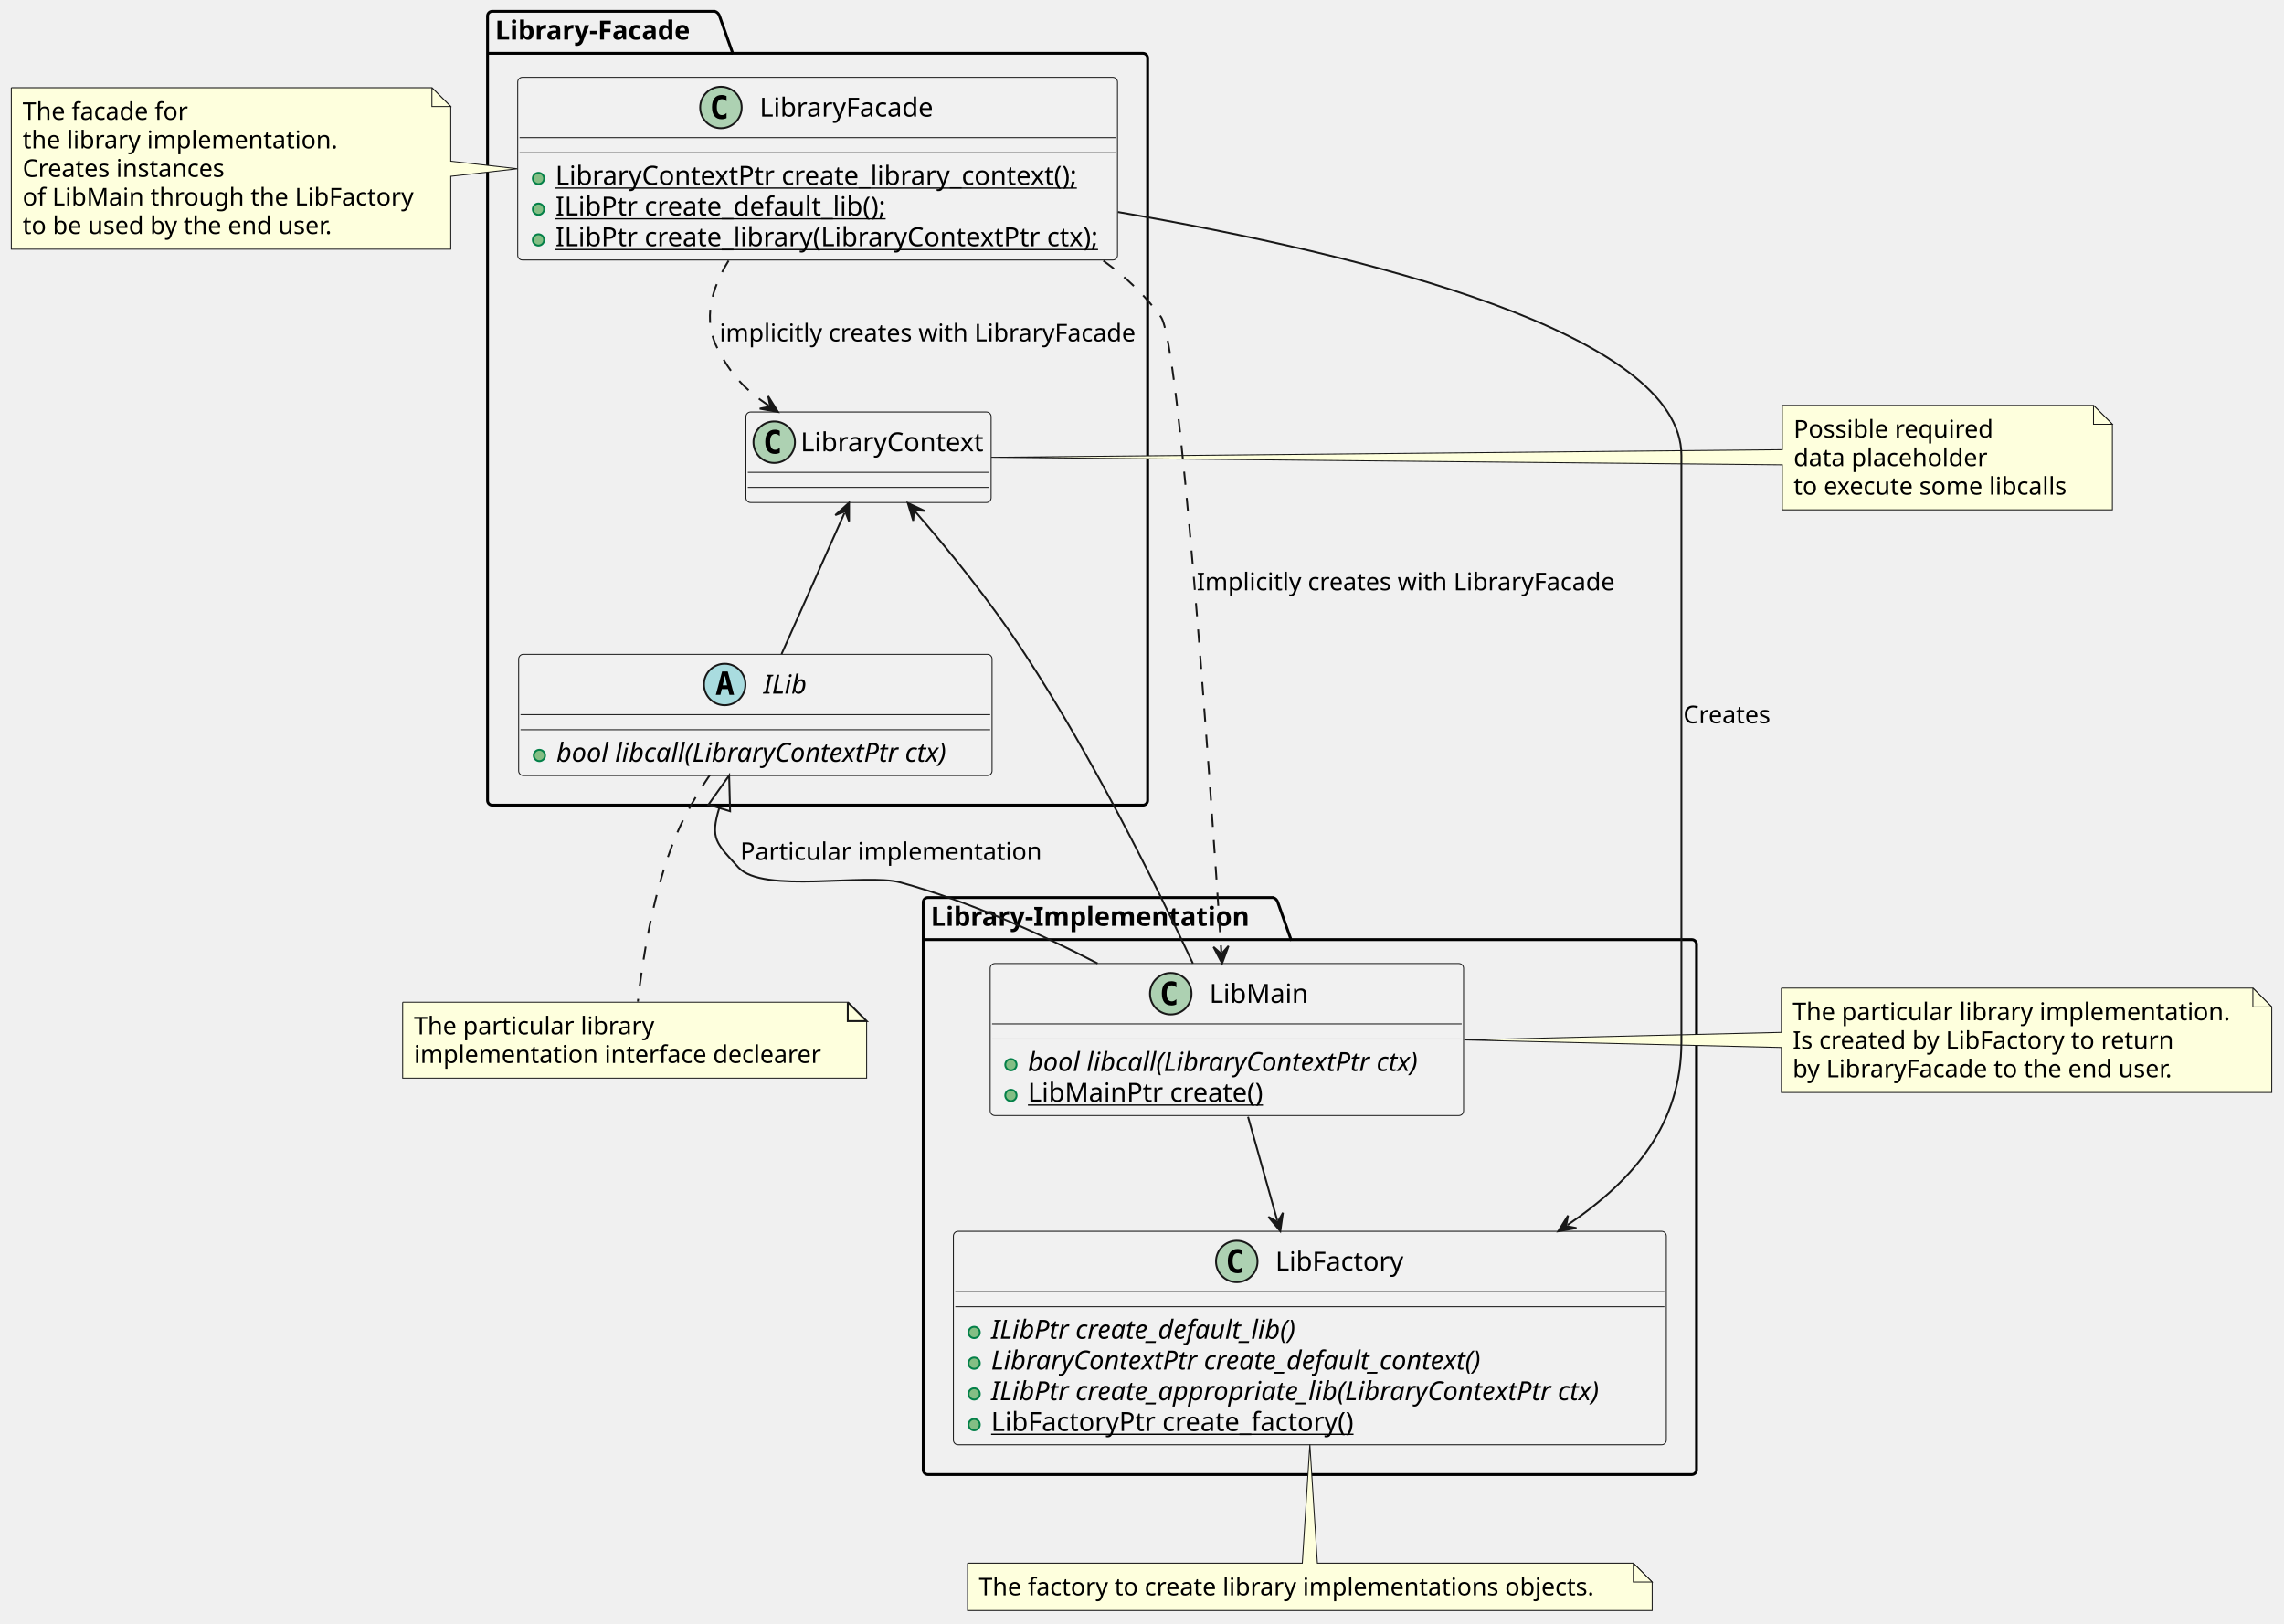
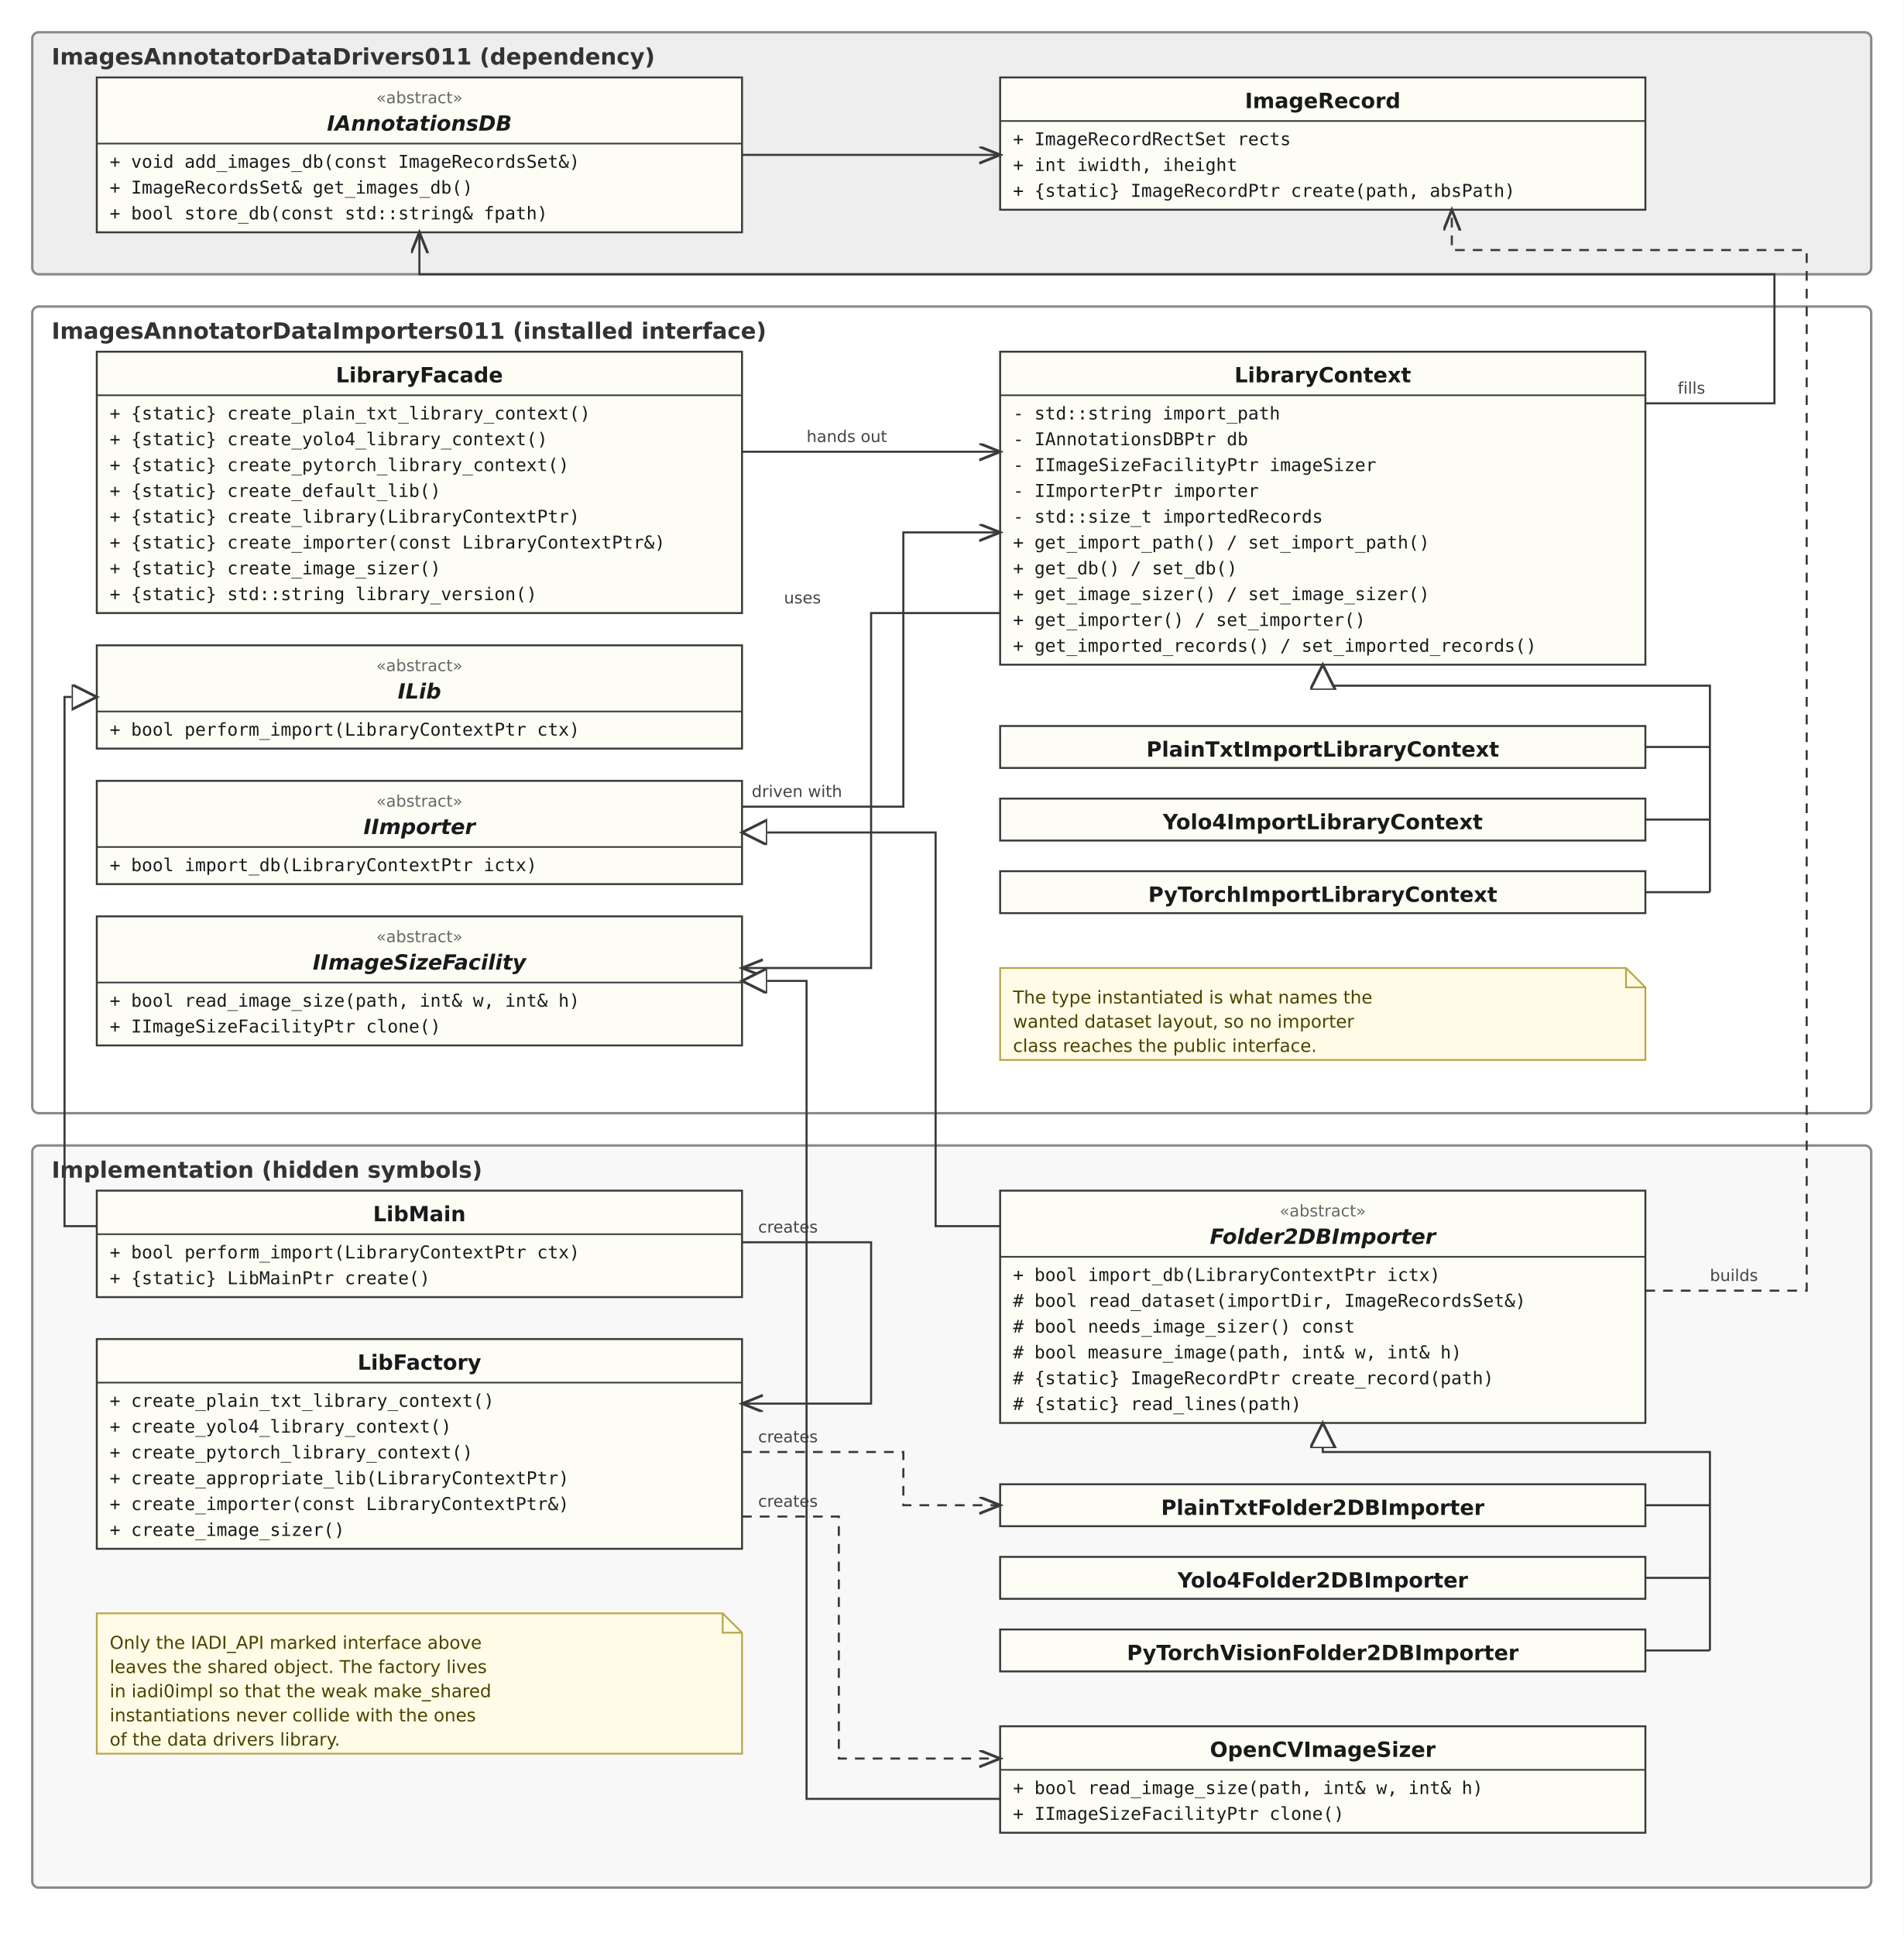
- <svg xmlns="http://www.w3.org/2000/svg" contentStyleType="text/css" height="861px" preserveAspectRatio="none" style="width:1211px;height:861px;background:#FFFFFF;" version="1.1" viewBox="0 0 1211 861" width="1211px" zoomAndPan="magnify">
-   <defs />
-   <g>
-     <g id="cluster_Library-Facade">
-       <path d="M261,6 L379,6 A3.75,3.75 0 0 1 381.5,8.5 L388.5,28.297 L606,28.297 A2.5,2.5 0 0 1 608.5,30.797 L608.5,424.5 A2.5,2.5 0 0 1 606,427 L261,427 A2.5,2.5 0 0 1 258.5,424.5 L258.5,8.5 A2.5,2.5 0 0 1 261,6 " fill="none" style="stroke:#000000;stroke-width:1.5;" />
-       <line style="stroke:#000000;stroke-width:1.5;" x1="258.5" x2="388.5" y1="28.297" y2="28.297" />
-       <text fill="#000000" font-family="sans-serif" font-size="14" font-weight="bold" lengthAdjust="spacing" textLength="117" x="262.5" y="20.995">Library-Facade</text>
-     </g>
-     <g id="cluster_Library-Implementation">
-       <path d="M492,476 L675,476 A3.75,3.75 0 0 1 677.5,478.5 L684.5,498.297 L897,498.297 A2.5,2.5 0 0 1 899.5,500.797 L899.5,779.5 A2.5,2.5 0 0 1 897,782 L492,782 A2.5,2.5 0 0 1 489.5,779.5 L489.5,478.5 A2.5,2.5 0 0 1 492,476 " fill="none" style="stroke:#000000;stroke-width:1.5;" />
-       <line style="stroke:#000000;stroke-width:1.5;" x1="489.5" x2="684.5" y1="498.297" y2="498.297" />
-       <text fill="#000000" font-family="sans-serif" font-size="14" font-weight="bold" lengthAdjust="spacing" textLength="182" x="493.5" y="490.995">Library-Implementation</text>
-     </g>
-     <g id="elem_ILib">
-       <rect codeLine="3" fill="#F1F1F1" height="64.297" id="ILib" rx="2.5" ry="2.5" style="stroke:#181818;stroke-width:0.5;" width="251" x="275" y="347" />
-       <ellipse cx="384.25" cy="363" fill="#A9DCDF" rx="11" ry="11" style="stroke:#181818;stroke-width:1.0;" />
-       <path d="M384.359,358.344 L383.203,363.422 L385.531,363.422 L384.359,358.344 Z M382.875,356.109 L385.859,356.109 L389.219,368.5 L386.766,368.5 L386,365.438 L382.719,365.438 L381.969,368.5 L379.531,368.5 L382.875,356.109 Z " fill="#000000" />
-       <text fill="#000000" font-family="sans-serif" font-size="14" font-style="italic" lengthAdjust="spacing" textLength="24" x="404.75" y="367.847">ILib</text>
-       <line style="stroke:#181818;stroke-width:0.5;" x1="276" x2="525" y1="379" y2="379" />
-       <line style="stroke:#181818;stroke-width:0.5;" x1="276" x2="525" y1="387" y2="387" />
-       <ellipse cx="286" cy="400.648" fill="#84BE84" rx="3" ry="3" style="stroke:#038048;stroke-width:1.0;" />
-       <text fill="#000000" font-family="sans-serif" font-size="14" font-style="italic" lengthAdjust="spacing" textLength="225" x="295" y="403.995">bool libcall(LibraryContextPtr ctx)</text>
-     </g>
-     <g id="elem_LibraryContext">
-       <rect codeLine="7" fill="#F1F1F1" height="48" id="LibraryContext" rx="2.5" ry="2.5" style="stroke:#181818;stroke-width:0.5;" width="130" x="395.5" y="218.5" />
-       <ellipse cx="410.5" cy="234.5" fill="#ADD1B2" rx="11" ry="11" style="stroke:#181818;stroke-width:1.0;" />
-       <path d="M413.469,240.141 Q412.891,240.438 412.25,240.578 Q411.609,240.734 410.906,240.734 Q408.406,240.734 407.078,239.094 Q405.766,237.438 405.766,234.312 Q405.766,231.188 407.078,229.531 Q408.406,227.875 410.906,227.875 Q411.609,227.875 412.25,228.031 Q412.906,228.188 413.469,228.484 L413.469,231.203 Q412.844,230.625 412.25,230.359 Q411.656,230.078 411.031,230.078 Q409.688,230.078 409,231.156 Q408.312,232.219 408.312,234.312 Q408.312,236.406 409,237.484 Q409.688,238.547 411.031,238.547 Q411.656,238.547 412.25,238.281 Q412.844,238 413.469,237.422 L413.469,240.141 Z " fill="#000000" />
-       <text fill="#000000" font-family="sans-serif" font-size="14" lengthAdjust="spacing" textLength="98" x="424.5" y="239.347">LibraryContext</text>
-       <line style="stroke:#181818;stroke-width:0.5;" x1="396.5" x2="524.5" y1="250.5" y2="250.5" />
-       <line style="stroke:#181818;stroke-width:0.5;" x1="396.5" x2="524.5" y1="258.5" y2="258.5" />
-     </g>
-     <g id="elem_LibraryFacade">
-       <rect codeLine="10" fill="#F1F1F1" height="96.891" id="LibraryFacade" rx="2.5" ry="2.5" style="stroke:#181818;stroke-width:0.5;" width="318" x="274.5" y="41" />
-       <ellipse cx="382.25" cy="57" fill="#ADD1B2" rx="11" ry="11" style="stroke:#181818;stroke-width:1.0;" />
-       <path d="M385.219,62.641 Q384.641,62.938 384,63.078 Q383.359,63.234 382.656,63.234 Q380.156,63.234 378.828,61.594 Q377.516,59.938 377.516,56.812 Q377.516,53.688 378.828,52.031 Q380.156,50.375 382.656,50.375 Q383.359,50.375 384,50.531 Q384.656,50.688 385.219,50.984 L385.219,53.703 Q384.594,53.125 384,52.859 Q383.406,52.578 382.781,52.578 Q381.438,52.578 380.75,53.656 Q380.062,54.719 380.062,56.812 Q380.062,58.906 380.75,59.984 Q381.438,61.047 382.781,61.047 Q383.406,61.047 384,60.781 Q384.594,60.5 385.219,59.922 L385.219,62.641 Z " fill="#000000" />
-       <text fill="#000000" font-family="sans-serif" font-size="14" lengthAdjust="spacing" textLength="94" x="402.75" y="61.847">LibraryFacade</text>
-       <line style="stroke:#181818;stroke-width:0.5;" x1="275.5" x2="591.5" y1="73" y2="73" />
-       <line style="stroke:#181818;stroke-width:0.5;" x1="275.5" x2="591.5" y1="81" y2="81" />
-       <ellipse cx="285.5" cy="94.648" fill="#84BE84" rx="3" ry="3" style="stroke:#038048;stroke-width:1.0;" />
-       <text fill="#000000" font-family="sans-serif" font-size="14" lengthAdjust="spacing" text-decoration="underline" textLength="286" x="294.5" y="97.995">LibraryContextPtr create_library_context();</text>
-       <ellipse cx="285.5" cy="110.945" fill="#84BE84" rx="3" ry="3" style="stroke:#038048;stroke-width:1.0;" />
-       <text fill="#000000" font-family="sans-serif" font-size="14" lengthAdjust="spacing" text-decoration="underline" textLength="180" x="294.5" y="114.292">ILibPtr create_default_lib();</text>
-       <ellipse cx="285.5" cy="127.242" fill="#84BE84" rx="3" ry="3" style="stroke:#038048;stroke-width:1.0;" />
-       <text fill="#000000" font-family="sans-serif" font-size="14" lengthAdjust="spacing" text-decoration="underline" textLength="292" x="294.5" y="130.589">ILibPtr create_library(LibraryContextPtr ctx);</text>
-     </g>
-     <g id="elem_LibMain">
-       <rect codeLine="18" fill="#F1F1F1" height="80.594" id="LibMain" rx="2.5" ry="2.5" style="stroke:#181818;stroke-width:0.5;" width="251" x="525" y="511" />
-       <ellipse cx="620.75" cy="527" fill="#ADD1B2" rx="11" ry="11" style="stroke:#181818;stroke-width:1.0;" />
-       <path d="M623.719,532.641 Q623.141,532.938 622.5,533.078 Q621.859,533.234 621.156,533.234 Q618.656,533.234 617.328,531.594 Q616.016,529.938 616.016,526.812 Q616.016,523.688 617.328,522.031 Q618.656,520.375 621.156,520.375 Q621.859,520.375 622.5,520.531 Q623.156,520.688 623.719,520.984 L623.719,523.703 Q623.094,523.125 622.5,522.859 Q621.906,522.578 621.281,522.578 Q619.938,522.578 619.25,523.656 Q618.562,524.719 618.562,526.812 Q618.562,528.906 619.25,529.984 Q619.938,531.047 621.281,531.047 Q621.906,531.047 622.5,530.781 Q623.094,530.5 623.719,529.922 L623.719,532.641 Z " fill="#000000" />
-       <text fill="#000000" font-family="sans-serif" font-size="14" lengthAdjust="spacing" textLength="51" x="641.25" y="531.847">LibMain</text>
-       <line style="stroke:#181818;stroke-width:0.5;" x1="526" x2="775" y1="543" y2="543" />
-       <line style="stroke:#181818;stroke-width:0.5;" x1="526" x2="775" y1="551" y2="551" />
-       <ellipse cx="536" cy="564.648" fill="#84BE84" rx="3" ry="3" style="stroke:#038048;stroke-width:1.0;" />
-       <text fill="#000000" font-family="sans-serif" font-size="14" font-style="italic" lengthAdjust="spacing" textLength="225" x="545" y="567.995">bool libcall(LibraryContextPtr ctx)</text>
-       <ellipse cx="536" cy="580.945" fill="#84BE84" rx="3" ry="3" style="stroke:#038048;stroke-width:1.0;" />
-       <text fill="#000000" font-family="sans-serif" font-size="14" lengthAdjust="spacing" text-decoration="underline" textLength="128" x="545" y="584.292">LibMainPtr create()</text>
-     </g>
-     <g id="elem_LibFactory">
-       <rect codeLine="23" fill="#F1F1F1" height="113.188" id="LibFactory" rx="2.5" ry="2.5" style="stroke:#181818;stroke-width:0.5;" width="378" x="505.5" y="653" />
-       <ellipse cx="655.75" cy="669" fill="#ADD1B2" rx="11" ry="11" style="stroke:#181818;stroke-width:1.0;" />
-       <path d="M658.719,674.641 Q658.141,674.938 657.5,675.078 Q656.859,675.234 656.156,675.234 Q653.656,675.234 652.328,673.594 Q651.016,671.938 651.016,668.812 Q651.016,665.688 652.328,664.031 Q653.656,662.375 656.156,662.375 Q656.859,662.375 657.5,662.531 Q658.156,662.688 658.719,662.984 L658.719,665.703 Q658.094,665.125 657.5,664.859 Q656.906,664.578 656.281,664.578 Q654.938,664.578 654.25,665.656 Q653.562,666.719 653.562,668.812 Q653.562,670.906 654.25,671.984 Q654.938,673.047 656.281,673.047 Q656.906,673.047 657.5,672.781 Q658.094,672.5 658.719,671.922 L658.719,674.641 Z " fill="#000000" />
-       <text fill="#000000" font-family="sans-serif" font-size="14" lengthAdjust="spacing" textLength="69" x="676.25" y="673.847">LibFactory</text>
-       <line style="stroke:#181818;stroke-width:0.5;" x1="506.5" x2="882.5" y1="685" y2="685" />
-       <line style="stroke:#181818;stroke-width:0.5;" x1="506.5" x2="882.5" y1="693" y2="693" />
-       <ellipse cx="516.5" cy="706.648" fill="#84BE84" rx="3" ry="3" style="stroke:#038048;stroke-width:1.0;" />
-       <text fill="#000000" font-family="sans-serif" font-size="14" font-style="italic" lengthAdjust="spacing" textLength="176" x="525.5" y="709.995">ILibPtr create_default_lib()</text>
-       <ellipse cx="516.5" cy="722.945" fill="#84BE84" rx="3" ry="3" style="stroke:#038048;stroke-width:1.0;" />
-       <text fill="#000000" font-family="sans-serif" font-size="14" font-style="italic" lengthAdjust="spacing" textLength="291" x="525.5" y="726.292">LibraryContextPtr create_default_context()</text>
-       <ellipse cx="516.5" cy="739.242" fill="#84BE84" rx="3" ry="3" style="stroke:#038048;stroke-width:1.0;" />
-       <text fill="#000000" font-family="sans-serif" font-size="14" font-style="italic" lengthAdjust="spacing" textLength="352" x="525.5" y="742.589">ILibPtr create_appropriate_lib(LibraryContextPtr ctx)</text>
-       <ellipse cx="516.5" cy="755.539" fill="#84BE84" rx="3" ry="3" style="stroke:#038048;stroke-width:1.0;" />
-       <text fill="#000000" font-family="sans-serif" font-size="14" lengthAdjust="spacing" text-decoration="underline" textLength="199" x="525.5" y="758.886">LibFactoryPtr create_factory()</text>
-     </g>
-     <g id="elem_GMN9">
-       <path d="M6,46.5 L6,132.164 A0,0 0 0 0 6,132.164 L239,132.164 A0,0 0 0 0 239,132.164 L239,93.5 L274.43,89.5 L239,85.5 L239,56.5 L229,46.5 L6,46.5 A0,0 0 0 0 6,46.5 " fill="#FEFFDD" style="stroke:#181818;stroke-width:0.5;" />
-       <path d="M229,46.5 L229,56.5 L239,56.5 L229,46.5 " fill="#FEFFDD" style="stroke:#181818;stroke-width:0.5;" />
-       <text fill="#000000" font-family="sans-serif" font-size="13" lengthAdjust="spacing" textLength="91" x="12" y="63.567">The facade for</text>
-       <text fill="#000000" font-family="sans-serif" font-size="13" lengthAdjust="spacing" textLength="173" x="12" y="78.7">the library implementation.</text>
-       <text fill="#000000" font-family="sans-serif" font-size="13" lengthAdjust="spacing" textLength="115" x="12" y="93.832">Creates instances</text>
-       <text fill="#000000" font-family="sans-serif" font-size="13" lengthAdjust="spacing" textLength="212" x="12" y="108.965">of LibMain through the LibFactory</text>
-       <text fill="#000000" font-family="sans-serif" font-size="13" lengthAdjust="spacing" textLength="176" x="12" y="124.098">to be used by the end user.</text>
-     </g>
-     <g id="elem_GMN12">
-       <path d="M945,215 L945,238.5 L525.58,242.5 L945,246.5 L945,270.398 A0,0 0 0 0 945,270.398 L1120,270.398 A0,0 0 0 0 1120,270.398 L1120,225 L1110,215 L945,215 A0,0 0 0 0 945,215 " fill="#FEFFDD" style="stroke:#181818;stroke-width:0.5;" />
-       <path d="M1110,215 L1110,225 L1120,225 L1110,215 " fill="#FEFFDD" style="stroke:#181818;stroke-width:0.5;" />
-       <text fill="#000000" font-family="sans-serif" font-size="13" lengthAdjust="spacing" textLength="109" x="951" y="232.067">Possible required</text>
-       <text fill="#000000" font-family="sans-serif" font-size="13" lengthAdjust="spacing" textLength="107" x="951" y="247.2">data placeholder</text>
-       <text fill="#000000" font-family="sans-serif" font-size="13" lengthAdjust="spacing" textLength="154" x="951" y="262.332">to execute some libcalls</text>
-     </g>
-     <g id="elem_GMN15">
-       <path d="M213.5,531.5 L213.5,571.766 L459.5,571.766 L459.5,541.5 L449.5,531.5 L213.5,531.5 " fill="#FEFFDD" style="stroke:#181818;stroke-width:0.5;" />
-       <path d="M449.5,531.5 L449.5,541.5 L459.5,541.5 L449.5,531.5 " fill="#FEFFDD" style="stroke:#181818;stroke-width:1.0;" />
-       <text fill="#000000" font-family="sans-serif" font-size="13" lengthAdjust="spacing" textLength="130" x="219.5" y="548.567">The particular library</text>
-       <text fill="#000000" font-family="sans-serif" font-size="13" lengthAdjust="spacing" textLength="225" x="219.5" y="563.7">implementation interface declearer</text>
-     </g>
-     <g id="elem_GMN18">
-       <path d="M944.5,524 L944.5,547.5 L776.38,551.5 L944.5,555.5 L944.5,579.398 A0,0 0 0 0 944.5,579.398 L1204.5,579.398 A0,0 0 0 0 1204.5,579.398 L1204.5,534 L1194.5,524 L944.5,524 A0,0 0 0 0 944.5,524 " fill="#FEFFDD" style="stroke:#181818;stroke-width:0.5;" />
-       <path d="M1194.5,524 L1194.5,534 L1204.5,534 L1194.5,524 " fill="#FEFFDD" style="stroke:#181818;stroke-width:0.5;" />
-       <text fill="#000000" font-family="sans-serif" font-size="13" lengthAdjust="spacing" textLength="239" x="950.5" y="541.067">The particular library implementation.</text>
-       <text fill="#000000" font-family="sans-serif" font-size="13" lengthAdjust="spacing" textLength="211" x="950.5" y="556.2">Is created by LibFactory to return</text>
-       <text fill="#000000" font-family="sans-serif" font-size="13" lengthAdjust="spacing" textLength="214" x="950.5" y="571.332">by LibraryFacade to the end user.</text>
-     </g>
-     <g id="elem_GMN21">
-       <path d="M513,829 L513,854.133 A0,0 0 0 0 513,854.133 L876,854.133 A0,0 0 0 0 876,854.133 L876,839 L866,829 L698.5,829 L694.5,766.01 L690.5,829 L513,829 A0,0 0 0 0 513,829 " fill="#FEFFDD" style="stroke:#181818;stroke-width:0.5;" />
-       <path d="M866,829 L866,839 L876,839 L866,829 " fill="#FEFFDD" style="stroke:#181818;stroke-width:0.5;" />
-       <text fill="#000000" font-family="sans-serif" font-size="13" lengthAdjust="spacing" textLength="342" x="519" y="846.067">The factory to create library implementations objects.</text>
-     </g>
-     <g id="link_ILib_GMN15">
-       <path d="M376.38,411.02 C369.74,420.81 363.1,431.96 358.5,443 C346.26,472.36 340.63,509.16 338.19,531.2 " fill="none" id="ILib-GMN15" style="stroke:#181818;stroke-width:1.0;stroke-dasharray:7.0,7.0;" />
-     </g>
-     <g id="link_ILib_LibMain">
-       <path codeLine="39" d="M381.365,428.482 C376.365,444.932 379.73,447.09 391.5,460 C404.43,474.19 459,462.9 477.5,468 C513.43,477.9 551.03,494.93 581.97,510.95 " fill="none" id="ILib-backto-LibMain" style="stroke:#181818;stroke-width:1.0;" />
-       <polygon fill="none" points="386.6,411.26,375.625,426.737,387.106,430.227,386.6,411.26" style="stroke:#181818;stroke-width:1.0;" />
-       <text fill="#000000" font-family="sans-serif" font-size="13" lengthAdjust="spacing" textLength="165" x="392.5" y="456.067">Particular implementation</text>
-     </g>
-     <g id="link_LibraryContext_ILib">
-       <path codeLine="41" d="M447.745,272.099 C437.855,294.259 425.31,322.38 414.38,346.88 " fill="none" id="LibraryContext-backto-ILib" style="stroke:#181818;stroke-width:1.0;" />
-       <polygon fill="#181818" points="450.19,266.62,442.869,273.208,448.152,271.186,450.175,276.469,450.19,266.62" style="stroke:#181818;stroke-width:1.0;" />
-     </g>
-     <g id="link_LibraryContext_LibMain">
-       <path codeLine="42" d="M485.253,271.301 C502.923,291.661 524.44,317.91 543.5,347 C579.16,401.42 612.79,469.04 632.51,510.99 " fill="none" id="LibraryContext-backto-LibMain" style="stroke:#181818;stroke-width:1.0;" />
-       <polygon fill="#181818" points="481.32,266.77,484.198,276.189,484.597,270.546,490.24,270.945,481.32,266.77" style="stroke:#181818;stroke-width:1.0;" />
-     </g>
-     <g id="link_LibraryFacade_LibraryContext">
-       <path codeLine="44" d="M386.32,138.24 C377.15,153.11 372.54,169.63 380.5,185 C387.62,198.74 394.81,206.488 407.54,215.099 " fill="none" id="LibraryFacade-to-LibraryContext" style="stroke:#181818;stroke-width:1.0;stroke-dasharray:7.0,7.0;" />
-       <polygon fill="#181818" points="412.51,218.46,407.296,210.105,408.368,215.659,402.814,216.731,412.51,218.46" style="stroke:#181818;stroke-width:1.0;" />
-       <text fill="#000000" font-family="sans-serif" font-size="13" lengthAdjust="spacing" textLength="229" x="381.5" y="181.067">implicitly creates with LibraryFacade</text>
-     </g>
-     <g id="link_LibraryFacade_LibMain">
-       <path codeLine="45" d="M585.02,138.29 C596.65,146.66 607.11,156.48 615.5,168 C625.5,181.73 641.358,409.913 647.578,504.933 " fill="none" id="LibraryFacade-to-LibMain" style="stroke:#181818;stroke-width:1.0;stroke-dasharray:7.0,7.0;" />
-       <polygon fill="#181818" points="647.97,510.92,651.374,501.678,647.643,505.931,643.391,502.2,647.97,510.92" style="stroke:#181818;stroke-width:1.0;" />
-       <text fill="#000000" font-family="sans-serif" font-size="13" lengthAdjust="spacing" textLength="229" x="634.5" y="313.067">Implicitly creates with LibraryFacade</text>
-     </g>
-     <g id="link_LibraryFacade_LibFactory">
-       <path codeLine="46" d="M592.72,112.44 C724.95,135.28 891.5,176.88 891.5,241.5 C891.5,241.5 891.5,241.5 891.5,552.5 C891.5,595.58 867.16,625.279 831.15,649.629 " fill="none" id="LibraryFacade-to-LibFactory" style="stroke:#181818;stroke-width:1.0;" />
-       <polygon fill="#181818" points="826.18,652.99,835.876,651.262,830.322,650.189,831.395,644.635,826.18,652.99" style="stroke:#181818;stroke-width:1.0;" />
-       <text fill="#000000" font-family="sans-serif" font-size="13" lengthAdjust="spacing" textLength="50" x="892.5" y="383.567">Creates</text>
-     </g>
-     <g id="link_LibMain_LibFactory">
-       <path codeLine="48" d="M661.72,592.27 C666.91,610.68 671.541,627.105 677.191,647.135 " fill="none" id="LibMain-to-LibFactory" style="stroke:#181818;stroke-width:1.0;" />
-       <polygon fill="#181818" points="678.82,652.91,680.226,643.162,677.463,648.098,672.527,645.334,678.82,652.91" style="stroke:#181818;stroke-width:1.0;" />
-     </g>
-   </g>
+ <svg xmlns="http://www.w3.org/2000/svg" width="1180" height="1200" viewBox="0 0 1180 1200">
+   <defs>
+     <marker id="open" markerWidth="12" markerHeight="12" refX="10" refY="4" orient="auto">
+       <path d="M 0 0 L 10 4 L 0 8" fill="none" stroke="#3a3a3a" stroke-width="1.3" />
+     </marker>
+     <marker id="hollow" markerWidth="14" markerHeight="14" refX="12" refY="6" orient="auto">
+       <path d="M 0 0 L 12 6 L 0 12 Z" fill="#ffffff" stroke="#3a3a3a" stroke-width="1.3" />
+     </marker>
+   </defs>
+   <style>
+   text { font-family: "DejaVu Sans", Verdana, sans-serif; fill: #1a1a1a; }
+   .pkg { font-size: 14px; font-weight: bold; fill: #333333; }
+   .cname { font-size: 13px; font-weight: bold; }
+   .italic { font-style: italic; }
+   .stereo { font-size: 10px; fill: #666666; }
+   .member { font-size: 11px; font-family: "DejaVu Sans Mono", monospace; }
+   .edge { font-size: 10px; fill: #444444; }
+   .note { font-size: 11px; fill: #4a4300; }
+ </style>
+   <rect width="1180" height="1200" fill="#ffffff" />
+   <rect x="20" y="20" width="1140" height="150" rx="4" fill="#eeeeee" stroke="#8a8a8a" stroke-width="1.5" />
+   <text x="32" y="40" class="pkg">ImagesAnnotatorDataDrivers011 (dependency)</text>
+   <rect x="60" y="48" width="400" height="96" fill="#fdfdf6" stroke="#3a3a3a" stroke-width="1.2" />
+   <text x="260.0" y="64" class="stereo" text-anchor="middle">«abstract»</text>
+   <text x="260.0" y="81" class="cname italic" text-anchor="middle">IAnnotationsDB</text>
+   <line x1="60" y1="89" x2="460" y2="89" stroke="#3a3a3a" stroke-width="1" />
+   <text x="68" y="104" class="member">+ void add_images_db(const ImageRecordsSet&amp;)</text>
+   <text x="68" y="120" class="member">+ ImageRecordsSet&amp; get_images_db()</text>
+   <text x="68" y="136" class="member">+ bool store_db(const std::string&amp; fpath)</text>
+   <rect x="620" y="48" width="400" height="82" fill="#fdfdf6" stroke="#3a3a3a" stroke-width="1.2" />
+   <text x="820.0" y="67" class="cname" text-anchor="middle">ImageRecord</text>
+   <line x1="620" y1="75" x2="1020" y2="75" stroke="#3a3a3a" stroke-width="1" />
+   <text x="628" y="90" class="member">+ ImageRecordRectSet rects</text>
+   <text x="628" y="106" class="member">+ int iwidth, iheight</text>
+   <text x="628" y="122" class="member">+ {static} ImageRecordPtr create(path, absPath)</text>
+   <path d="M 460 96 L 620 96" fill="none" stroke="#3a3a3a" stroke-width="1.3" marker-end="url(#open)" />
+   <rect x="20" y="190" width="1140" height="500" rx="4" fill="#ffffff" stroke="#8a8a8a" stroke-width="1.5" />
+   <text x="32" y="210" class="pkg">ImagesAnnotatorDataImporters011 (installed interface)</text>
+   <rect x="60" y="218" width="400" height="162" fill="#fdfdf6" stroke="#3a3a3a" stroke-width="1.2" />
+   <text x="260.0" y="237" class="cname" text-anchor="middle">LibraryFacade</text>
+   <line x1="60" y1="245" x2="460" y2="245" stroke="#3a3a3a" stroke-width="1" />
+   <text x="68" y="260" class="member">+ {static} create_plain_txt_library_context()</text>
+   <text x="68" y="276" class="member">+ {static} create_yolo4_library_context()</text>
+   <text x="68" y="292" class="member">+ {static} create_pytorch_library_context()</text>
+   <text x="68" y="308" class="member">+ {static} create_default_lib()</text>
+   <text x="68" y="324" class="member">+ {static} create_library(LibraryContextPtr)</text>
+   <text x="68" y="340" class="member">+ {static} create_importer(const LibraryContextPtr&amp;)</text>
+   <text x="68" y="356" class="member">+ {static} create_image_sizer()</text>
+   <text x="68" y="372" class="member">+ {static} std::string library_version()</text>
+   <rect x="60" y="400" width="400" height="64" fill="#fdfdf6" stroke="#3a3a3a" stroke-width="1.2" />
+   <text x="260.0" y="416" class="stereo" text-anchor="middle">«abstract»</text>
+   <text x="260.0" y="433" class="cname italic" text-anchor="middle">ILib</text>
+   <line x1="60" y1="441" x2="460" y2="441" stroke="#3a3a3a" stroke-width="1" />
+   <text x="68" y="456" class="member">+ bool perform_import(LibraryContextPtr ctx)</text>
+   <rect x="60" y="484" width="400" height="64" fill="#fdfdf6" stroke="#3a3a3a" stroke-width="1.2" />
+   <text x="260.0" y="500" class="stereo" text-anchor="middle">«abstract»</text>
+   <text x="260.0" y="517" class="cname italic" text-anchor="middle">IImporter</text>
+   <line x1="60" y1="525" x2="460" y2="525" stroke="#3a3a3a" stroke-width="1" />
+   <text x="68" y="540" class="member">+ bool import_db(LibraryContextPtr ictx)</text>
+   <rect x="60" y="568" width="400" height="80" fill="#fdfdf6" stroke="#3a3a3a" stroke-width="1.2" />
+   <text x="260.0" y="584" class="stereo" text-anchor="middle">«abstract»</text>
+   <text x="260.0" y="601" class="cname italic" text-anchor="middle">IImageSizeFacility</text>
+   <line x1="60" y1="609" x2="460" y2="609" stroke="#3a3a3a" stroke-width="1" />
+   <text x="68" y="624" class="member">+ bool read_image_size(path, int&amp; w, int&amp; h)</text>
+   <text x="68" y="640" class="member">+ IImageSizeFacilityPtr clone()</text>
+   <rect x="620" y="218" width="400" height="194" fill="#fdfdf6" stroke="#3a3a3a" stroke-width="1.2" />
+   <text x="820.0" y="237" class="cname" text-anchor="middle">LibraryContext</text>
+   <line x1="620" y1="245" x2="1020" y2="245" stroke="#3a3a3a" stroke-width="1" />
+   <text x="628" y="260" class="member">- std::string import_path</text>
+   <text x="628" y="276" class="member">- IAnnotationsDBPtr db</text>
+   <text x="628" y="292" class="member">- IImageSizeFacilityPtr imageSizer</text>
+   <text x="628" y="308" class="member">- IImporterPtr importer</text>
+   <text x="628" y="324" class="member">- std::size_t importedRecords</text>
+   <text x="628" y="340" class="member">+ get_import_path() / set_import_path()</text>
+   <text x="628" y="356" class="member">+ get_db() / set_db()</text>
+   <text x="628" y="372" class="member">+ get_image_sizer() / set_image_sizer()</text>
+   <text x="628" y="388" class="member">+ get_importer() / set_importer()</text>
+   <text x="628" y="404" class="member">+ get_imported_records() / set_imported_records()</text>
+   <rect x="620" y="450" width="400" height="26" fill="#fdfdf6" stroke="#3a3a3a" stroke-width="1.2" />
+   <text x="820.0" y="469" class="cname" text-anchor="middle">PlainTxtImportLibraryContext</text>
+   <rect x="620" y="495" width="400" height="26" fill="#fdfdf6" stroke="#3a3a3a" stroke-width="1.2" />
+   <text x="820.0" y="514" class="cname" text-anchor="middle">Yolo4ImportLibraryContext</text>
+   <rect x="620" y="540" width="400" height="26" fill="#fdfdf6" stroke="#3a3a3a" stroke-width="1.2" />
+   <text x="820.0" y="559" class="cname" text-anchor="middle">PyTorchImportLibraryContext</text>
+   <path d="M 460 280 L 620 280" fill="none" stroke="#3a3a3a" stroke-width="1.3" marker-end="url(#open)" />
+   <text x="500" y="274" class="edge">hands out</text>
+   <path d="M 460 500 L 560 500 L 560 330 L 620 330" fill="none" stroke="#3a3a3a" stroke-width="1.3" marker-end="url(#open)" />
+   <text x="466" y="494" class="edge">driven with</text>
+   <path d="M 620 380 L 540 380 L 540 600 L 460 600" fill="none" stroke="#3a3a3a" stroke-width="1.3" marker-end="url(#open)" />
+   <text x="486" y="374" class="edge">uses</text>
+   <path d="M 1020 250 L 1100 250 L 1100 170 L 260 170 L 260 144" fill="none" stroke="#3a3a3a" stroke-width="1.3" marker-end="url(#open)" />
+   <text x="1040" y="244" class="edge">fills</text>
+   <path d="M 1020 463 L 1060 463" fill="none" stroke="#3a3a3a" stroke-width="1.3" />
+   <path d="M 1020 508 L 1060 508" fill="none" stroke="#3a3a3a" stroke-width="1.3" />
+   <path d="M 1020 553 L 1060 553" fill="none" stroke="#3a3a3a" stroke-width="1.3" />
+   <path d="M 1060 553 L 1060 425 L 820 425 L 820 412" fill="none" stroke="#3a3a3a" stroke-width="1.3" marker-end="url(#hollow)" />
+   <path d="M 620 600 L 1008 600 L 1020 612 L 1020 657 L 620 657 Z" fill="#fffbe6" stroke="#b8a54a" stroke-width="1.1" />
+   <path d="M 1008 600 L 1008 612 L 1020 612" fill="none" stroke="#b8a54a" stroke-width="1.1" />
+   <text x="628" y="622" class="note">The type instantiated is what names the</text>
+   <text x="628" y="637" class="note">wanted dataset layout, so no importer</text>
+   <text x="628" y="652" class="note">class reaches the public interface.</text>
+   <rect x="20" y="710" width="1140" height="460" rx="4" fill="#f8f8f8" stroke="#8a8a8a" stroke-width="1.5" />
+   <text x="32" y="730" class="pkg">Implementation (hidden symbols)</text>
+   <rect x="60" y="738" width="400" height="66" fill="#fdfdf6" stroke="#3a3a3a" stroke-width="1.2" />
+   <text x="260.0" y="757" class="cname" text-anchor="middle">LibMain</text>
+   <line x1="60" y1="765" x2="460" y2="765" stroke="#3a3a3a" stroke-width="1" />
+   <text x="68" y="780" class="member">+ bool perform_import(LibraryContextPtr ctx)</text>
+   <text x="68" y="796" class="member">+ {static} LibMainPtr create()</text>
+   <rect x="60" y="830" width="400" height="130" fill="#fdfdf6" stroke="#3a3a3a" stroke-width="1.2" />
+   <text x="260.0" y="849" class="cname" text-anchor="middle">LibFactory</text>
+   <line x1="60" y1="857" x2="460" y2="857" stroke="#3a3a3a" stroke-width="1" />
+   <text x="68" y="872" class="member">+ create_plain_txt_library_context()</text>
+   <text x="68" y="888" class="member">+ create_yolo4_library_context()</text>
+   <text x="68" y="904" class="member">+ create_pytorch_library_context()</text>
+   <text x="68" y="920" class="member">+ create_appropriate_lib(LibraryContextPtr)</text>
+   <text x="68" y="936" class="member">+ create_importer(const LibraryContextPtr&amp;)</text>
+   <text x="68" y="952" class="member">+ create_image_sizer()</text>
+   <rect x="620" y="738" width="400" height="144" fill="#fdfdf6" stroke="#3a3a3a" stroke-width="1.2" />
+   <text x="820.0" y="754" class="stereo" text-anchor="middle">«abstract»</text>
+   <text x="820.0" y="771" class="cname italic" text-anchor="middle">Folder2DBImporter</text>
+   <line x1="620" y1="779" x2="1020" y2="779" stroke="#3a3a3a" stroke-width="1" />
+   <text x="628" y="794" class="member">+ bool import_db(LibraryContextPtr ictx)</text>
+   <text x="628" y="810" class="member"># bool read_dataset(importDir, ImageRecordsSet&amp;)</text>
+   <text x="628" y="826" class="member"># bool needs_image_sizer() const</text>
+   <text x="628" y="842" class="member"># bool measure_image(path, int&amp; w, int&amp; h)</text>
+   <text x="628" y="858" class="member"># {static} ImageRecordPtr create_record(path)</text>
+   <text x="628" y="874" class="member"># {static} read_lines(path)</text>
+   <rect x="620" y="920" width="400" height="26" fill="#fdfdf6" stroke="#3a3a3a" stroke-width="1.2" />
+   <text x="820.0" y="939" class="cname" text-anchor="middle">PlainTxtFolder2DBImporter</text>
+   <rect x="620" y="965" width="400" height="26" fill="#fdfdf6" stroke="#3a3a3a" stroke-width="1.2" />
+   <text x="820.0" y="984" class="cname" text-anchor="middle">Yolo4Folder2DBImporter</text>
+   <rect x="620" y="1010" width="400" height="26" fill="#fdfdf6" stroke="#3a3a3a" stroke-width="1.2" />
+   <text x="820.0" y="1029" class="cname" text-anchor="middle">PyTorchVisionFolder2DBImporter</text>
+   <rect x="620" y="1070" width="400" height="66" fill="#fdfdf6" stroke="#3a3a3a" stroke-width="1.2" />
+   <text x="820.0" y="1089" class="cname" text-anchor="middle">OpenCVImageSizer</text>
+   <line x1="620" y1="1097" x2="1020" y2="1097" stroke="#3a3a3a" stroke-width="1" />
+   <text x="628" y="1112" class="member">+ bool read_image_size(path, int&amp; w, int&amp; h)</text>
+   <text x="628" y="1128" class="member">+ IImageSizeFacilityPtr clone()</text>
+   <path d="M 60 760 L 40 760 L 40 432 L 60 432" fill="none" stroke="#3a3a3a" stroke-width="1.3" marker-end="url(#hollow)" />
+   <path d="M 620 760 L 580 760 L 580 516 L 460 516" fill="none" stroke="#3a3a3a" stroke-width="1.3" marker-end="url(#hollow)" />
+   <path d="M 460 770 L 540 770 L 540 870 L 460 870" fill="none" stroke="#3a3a3a" stroke-width="1.3" marker-end="url(#open)" />
+   <text x="470" y="764" class="edge">creates</text>
+   <path d="M 460 900 L 560 900 L 560 933 L 620 933" fill="none" stroke="#3a3a3a" stroke-width="1.3" stroke-dasharray="6,5" marker-end="url(#open)" />
+   <text x="470" y="894" class="edge">creates</text>
+   <path d="M 460 940 L 520 940 L 520 1090 L 620 1090" fill="none" stroke="#3a3a3a" stroke-width="1.3" stroke-dasharray="6,5" marker-end="url(#open)" />
+   <text x="470" y="934" class="edge">creates</text>
+   <path d="M 620 1115 L 500 1115 L 500 608 L 460 608" fill="none" stroke="#3a3a3a" stroke-width="1.3" marker-end="url(#hollow)" />
+   <path d="M 1020 933 L 1060 933" fill="none" stroke="#3a3a3a" stroke-width="1.3" />
+   <path d="M 1020 978 L 1060 978" fill="none" stroke="#3a3a3a" stroke-width="1.3" />
+   <path d="M 1020 1023 L 1060 1023" fill="none" stroke="#3a3a3a" stroke-width="1.3" />
+   <path d="M 1060 1023 L 1060 900 L 820 900 L 820 882" fill="none" stroke="#3a3a3a" stroke-width="1.3" marker-end="url(#hollow)" />
+   <path d="M 1020 800 L 1120 800 L 1120 155 L 900 155 L 900 130" fill="none" stroke="#3a3a3a" stroke-width="1.3" stroke-dasharray="6,5" marker-end="url(#open)" />
+   <text x="1060" y="794" class="edge">builds</text>
+   <path d="M 60 1000 L 448 1000 L 460 1012 L 460 1087 L 60 1087 Z" fill="#fffbe6" stroke="#b8a54a" stroke-width="1.1" />
+   <path d="M 448 1000 L 448 1012 L 460 1012" fill="none" stroke="#b8a54a" stroke-width="1.1" />
+   <text x="68" y="1022" class="note">Only the IADI_API marked interface above</text>
+   <text x="68" y="1037" class="note">leaves the shared object. The factory lives</text>
+   <text x="68" y="1052" class="note">in iadi0impl so that the weak make_shared</text>
+   <text x="68" y="1067" class="note">instantiations never collide with the ones</text>
+   <text x="68" y="1082" class="note">of the data drivers library.</text>
</svg>
